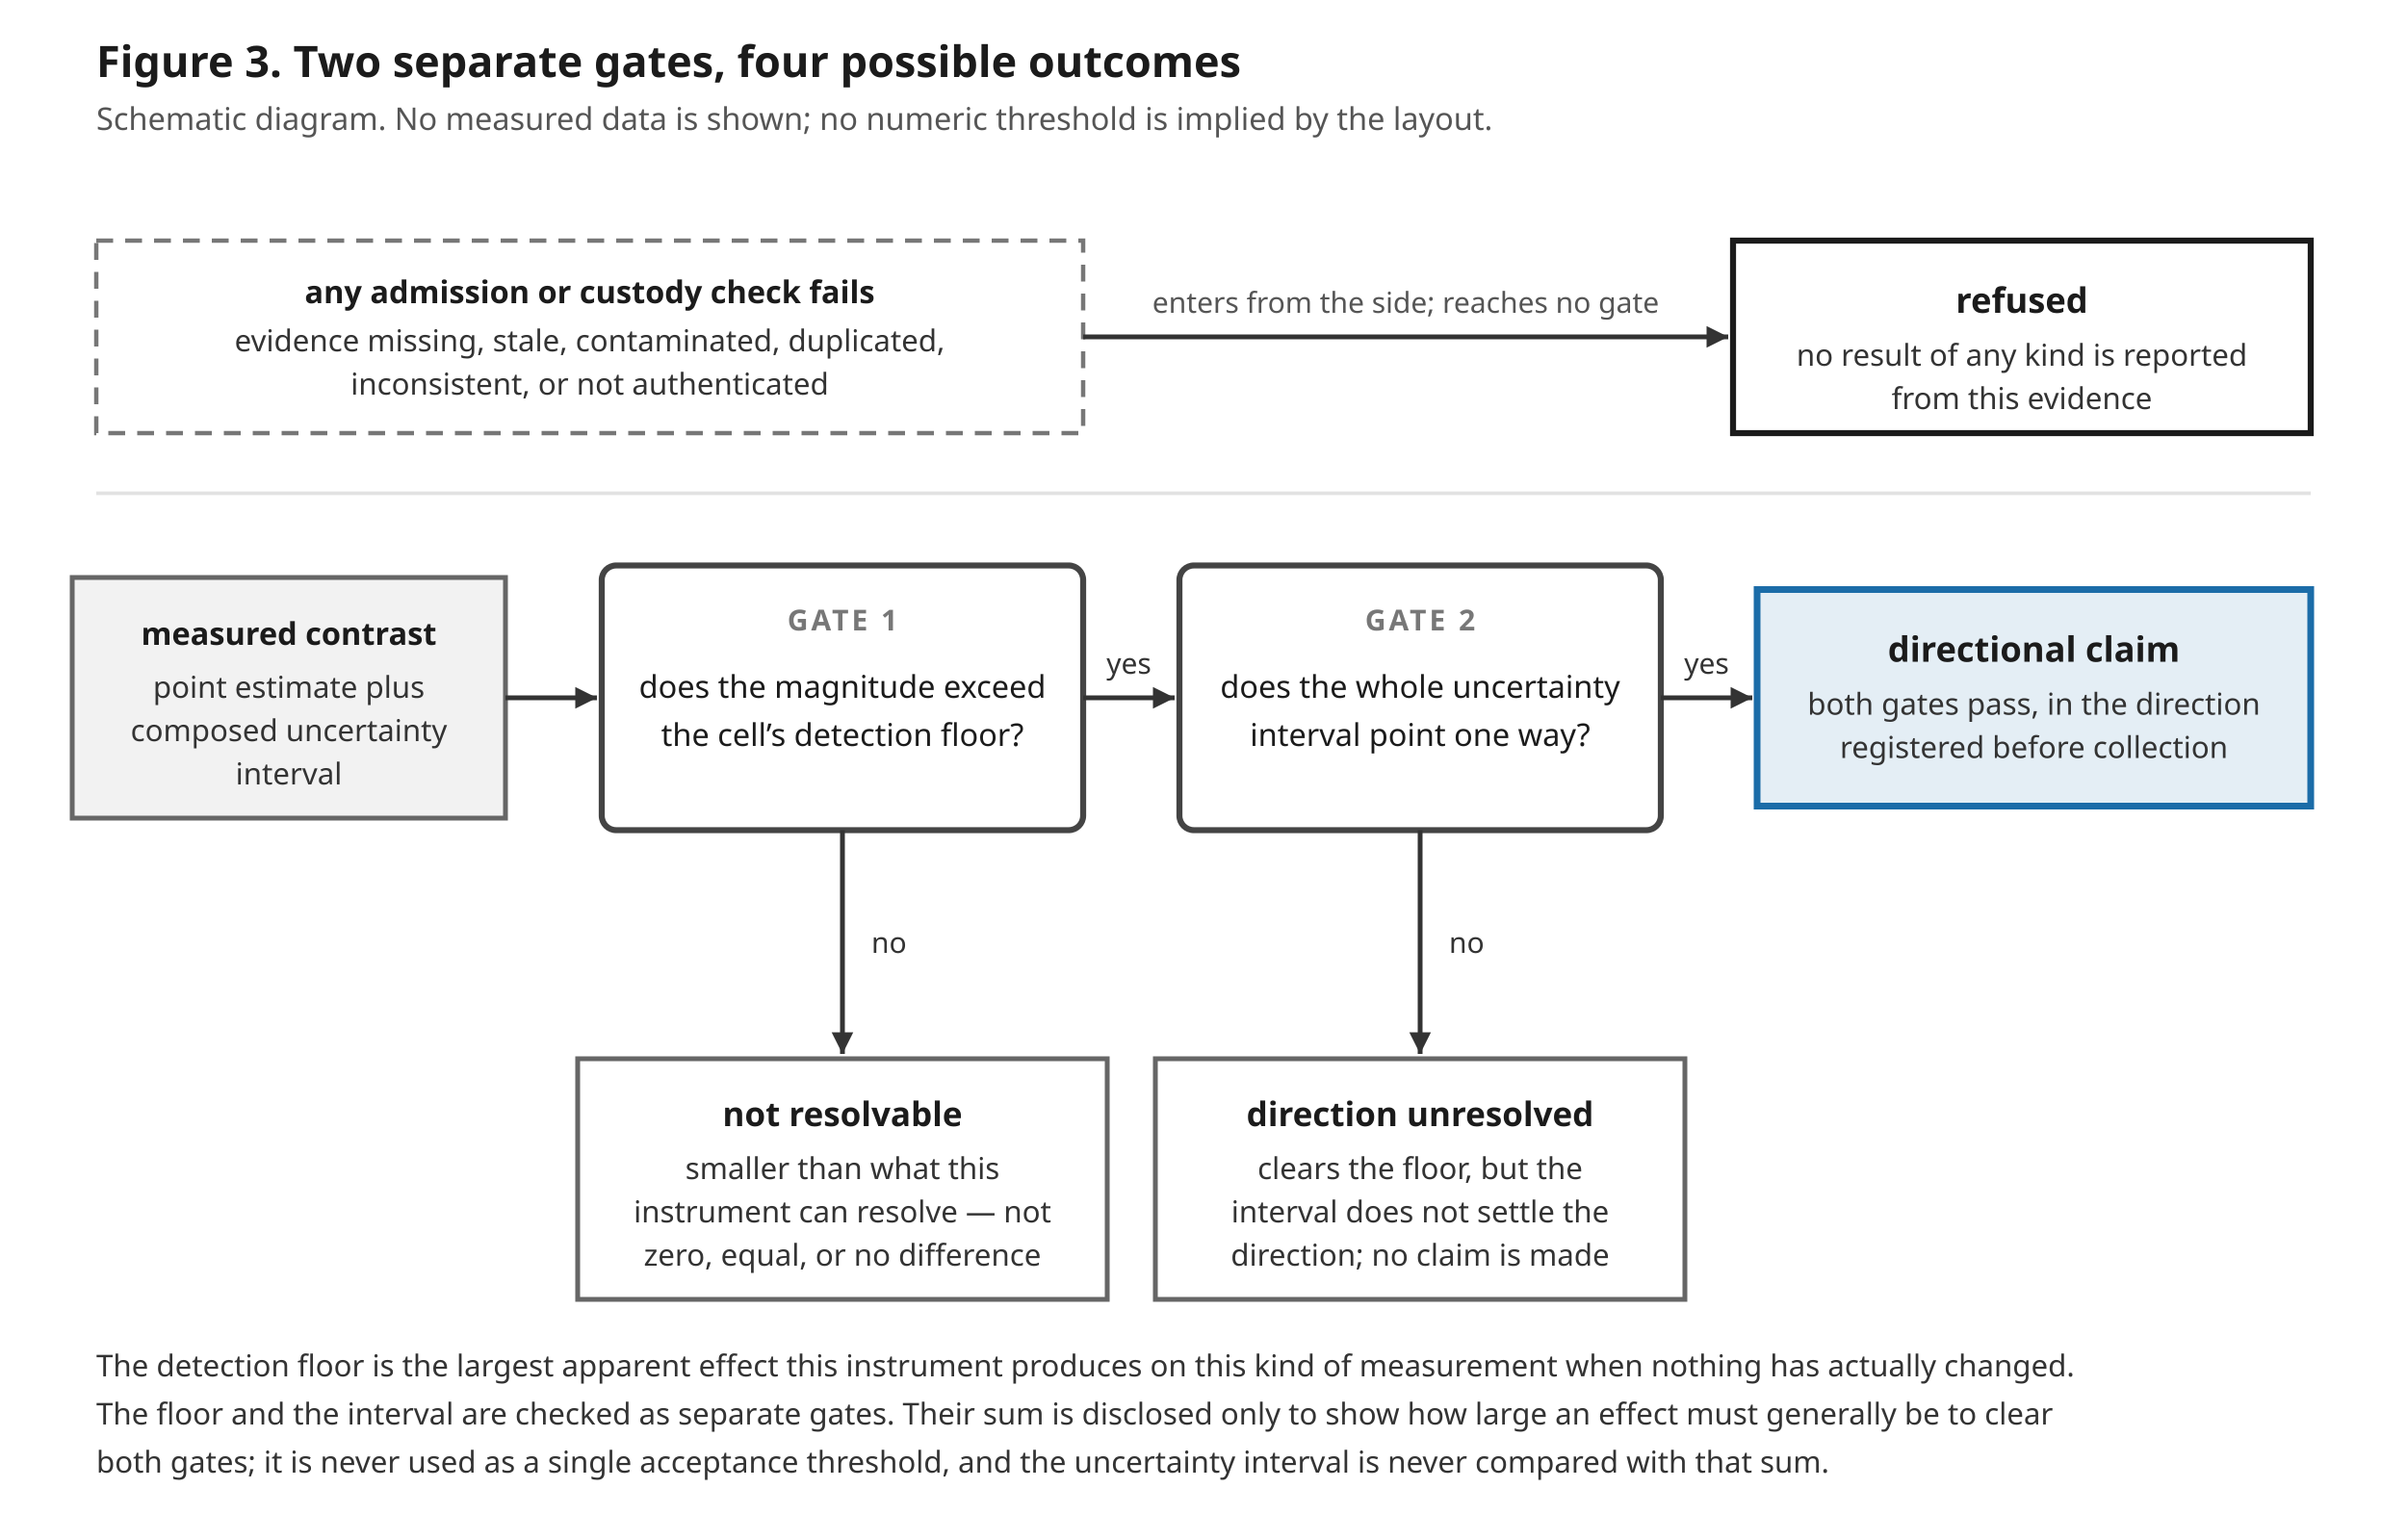
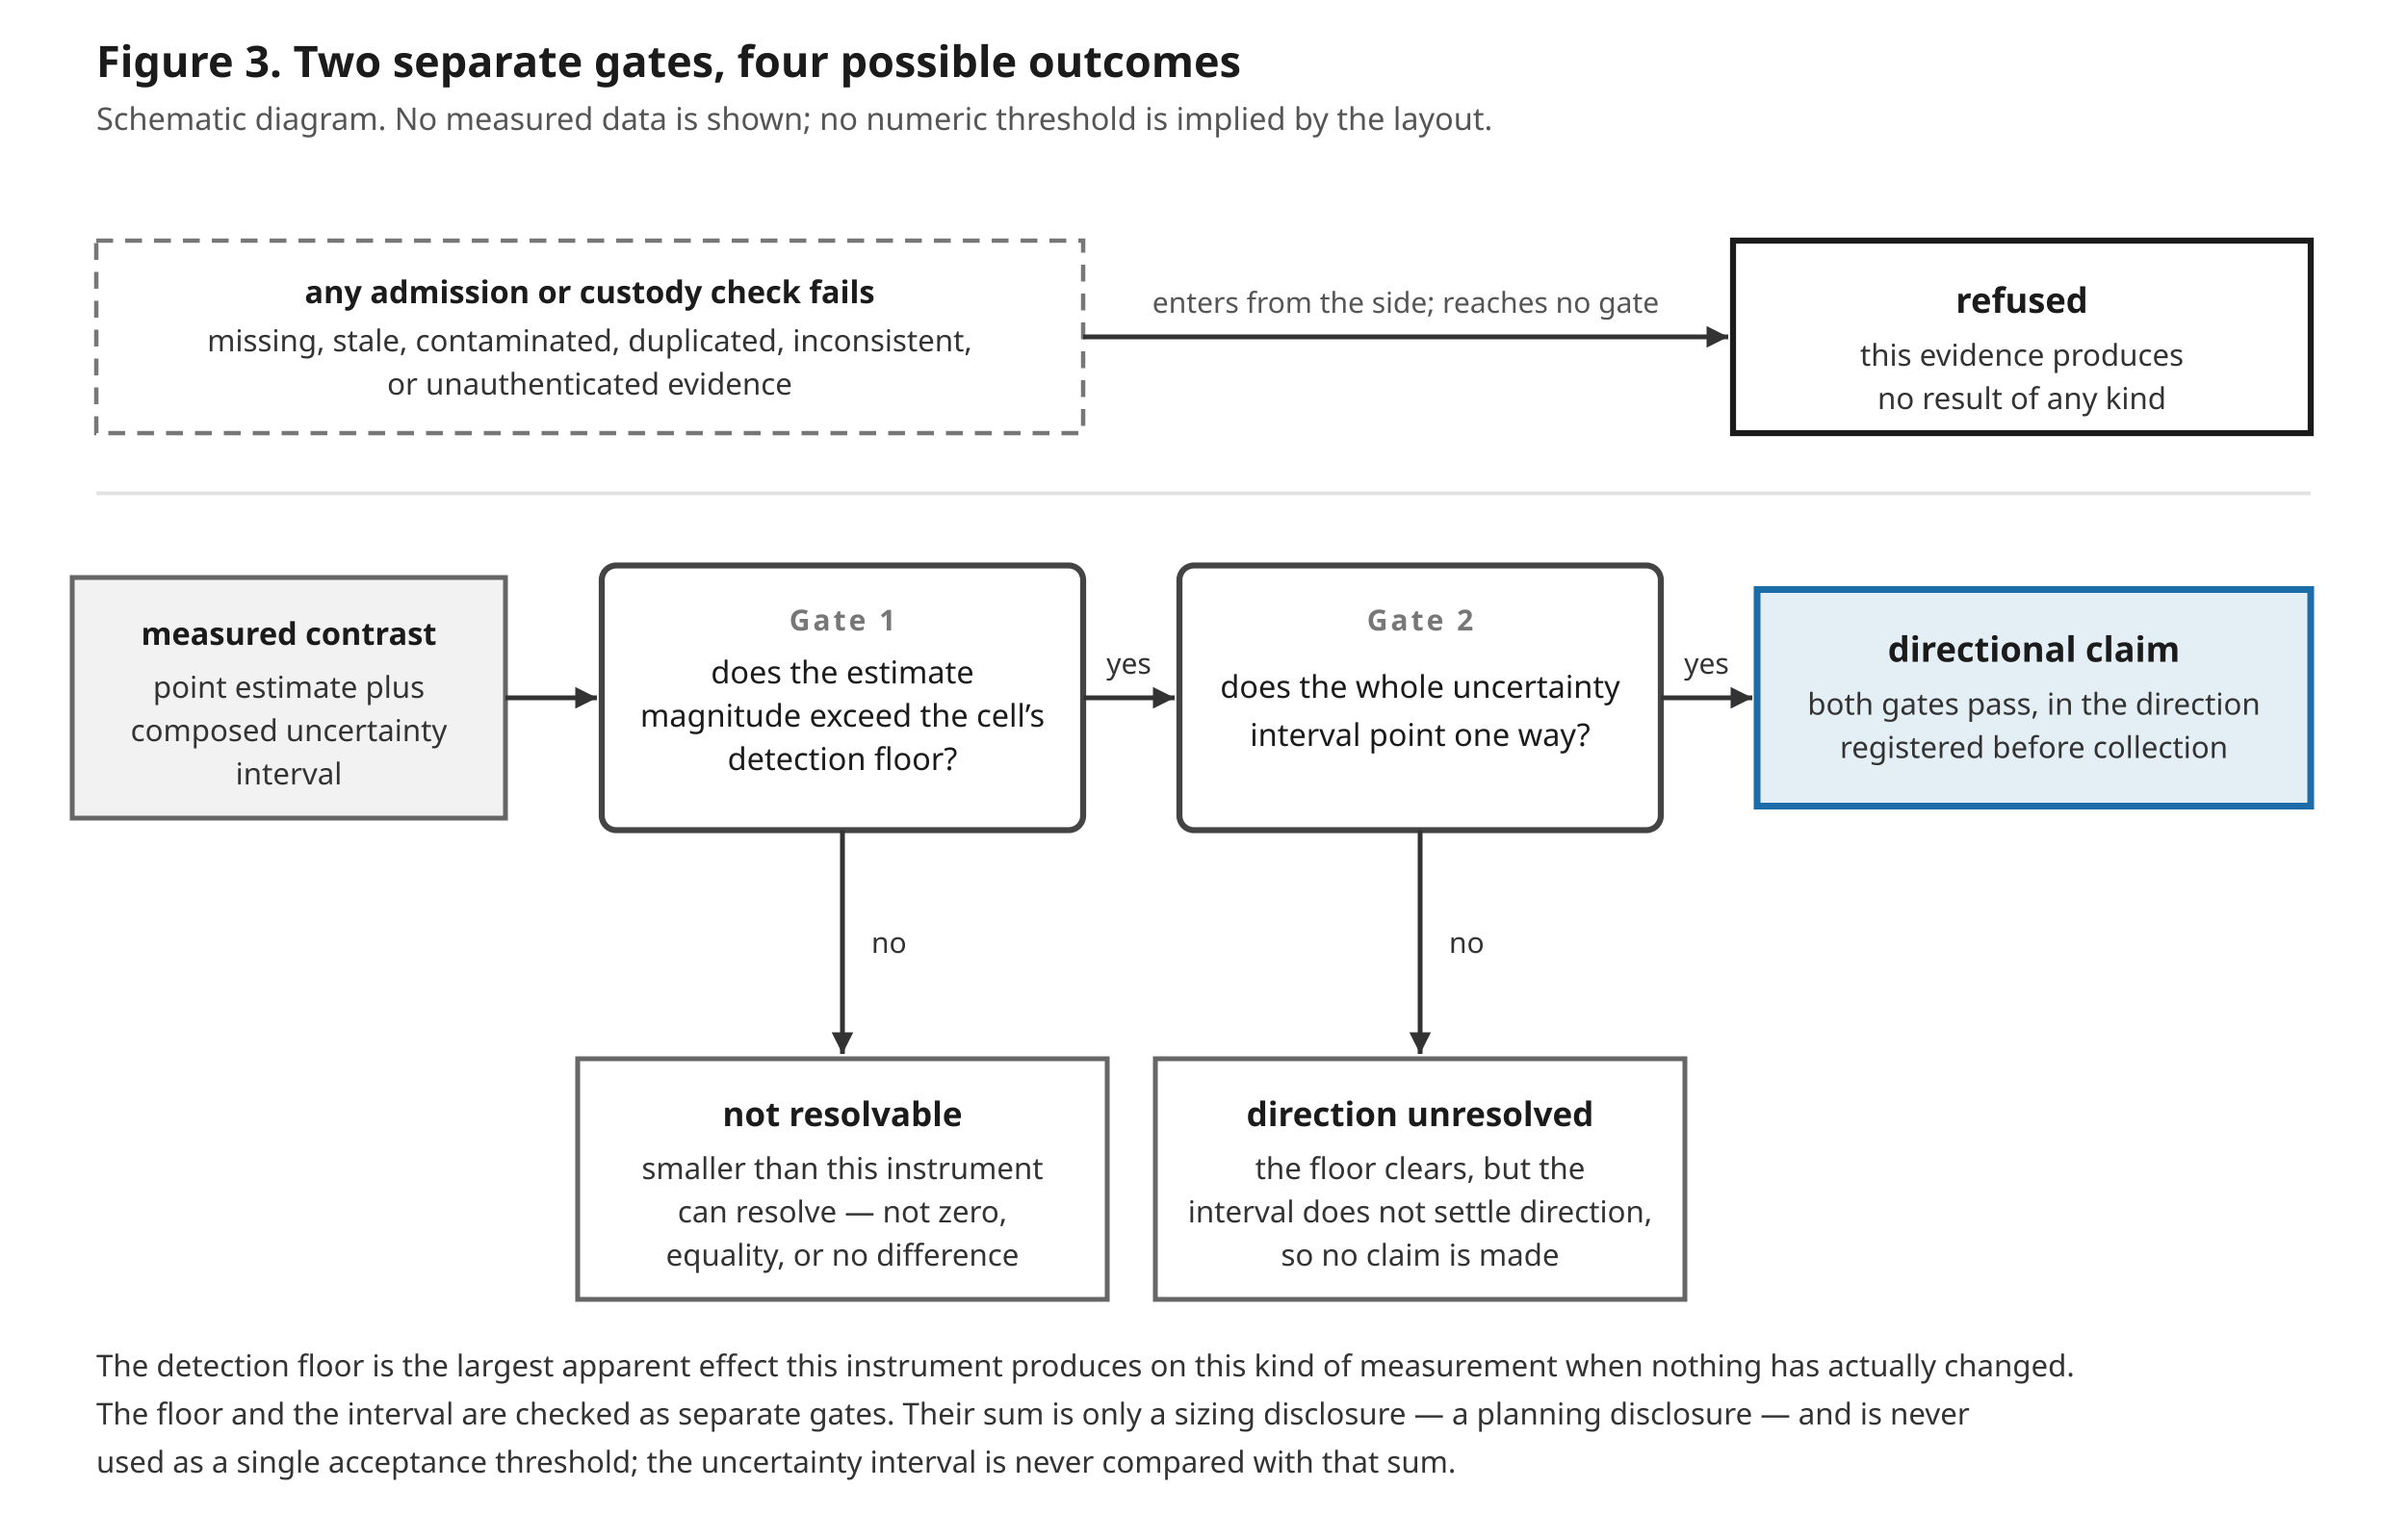
<svg xmlns="http://www.w3.org/2000/svg" width="1000" height="640" viewBox="0 0 1000 640" role="img" aria-labelledby="fig3title fig3desc">
  <defs>
    <marker id="f3aEnd" markerWidth="10" markerHeight="10" refX="9" refY="4.5" orient="auto" markerUnits="userSpaceOnUse">
      <path d="M0,0 L9,4.5 L0,9 z" fill="#333333" />
    </marker>
  </defs>
  <rect x="0" y="0" width="1000" height="640" fill="#ffffff" />
  <text x="40" y="32" font-family="sans-serif" font-size="18" font-weight="bold" fill="#1b1b1b">Figure 3. Two separate gates, four possible outcomes</text>
  <text x="40" y="54" font-family="sans-serif" font-size="13" fill="#555555">Schematic diagram. No measured data is shown; no numeric threshold is implied by the layout.</text>
  <rect x="40" y="100" width="410" height="80" fill="#ffffff" stroke="#777777" stroke-width="1.8" stroke-dasharray="7 5" />
  <text x="245" y="126" font-family="sans-serif" font-size="13" font-weight="bold" fill="#1b1b1b" text-anchor="middle">any admission or custody check fails</text>
-   <text x="245" y="146" font-family="sans-serif" font-size="12.5" fill="#333333" text-anchor="middle">evidence missing, stale, contaminated, duplicated,</text>
-   <text x="245" y="164" font-family="sans-serif" font-size="12.5" fill="#333333" text-anchor="middle">inconsistent, or not authenticated</text>
+   <text x="245" y="146" font-family="sans-serif" font-size="12.5" fill="#333333" text-anchor="middle">missing, stale, contaminated, duplicated, inconsistent,</text>
+   <text x="245" y="164" font-family="sans-serif" font-size="12.5" fill="#333333" text-anchor="middle">or unauthenticated evidence</text>
  <line x1="450" y1="140" x2="718" y2="140" stroke="#333333" stroke-width="2" marker-end="url(#f3aEnd)" />
  <text x="584" y="130" font-family="sans-serif" font-size="12" fill="#555555" text-anchor="middle">enters from the side; reaches no gate</text>
  <rect x="720" y="100" width="240" height="80" fill="#ffffff" stroke="#1b1b1b" stroke-width="2.5" />
  <text x="840" y="130" font-family="sans-serif" font-size="14.5" font-weight="bold" fill="#1b1b1b" text-anchor="middle">refused</text>
-   <text x="840" y="152" font-family="sans-serif" font-size="12.5" fill="#333333" text-anchor="middle">no result of any kind is reported</text>
-   <text x="840" y="170" font-family="sans-serif" font-size="12.5" fill="#333333" text-anchor="middle">from this evidence</text>
+   <text x="840" y="152" font-family="sans-serif" font-size="12.5" fill="#333333" text-anchor="middle">this evidence produces</text>
+   <text x="840" y="170" font-family="sans-serif" font-size="12.5" fill="#333333" text-anchor="middle">no result of any kind</text>
  <line x1="40" y1="205" x2="960" y2="205" stroke="#e2e2e2" stroke-width="1.5" />
  <rect x="30" y="240" width="180" height="100" fill="#f2f2f2" stroke="#666666" stroke-width="2" />
  <text x="120" y="268" font-family="sans-serif" font-size="13" font-weight="bold" fill="#1b1b1b" text-anchor="middle">measured contrast</text>
  <text x="120" y="290" font-family="sans-serif" font-size="12.5" fill="#333333" text-anchor="middle">point estimate plus</text>
  <text x="120" y="308" font-family="sans-serif" font-size="12.5" fill="#333333" text-anchor="middle">composed uncertainty</text>
  <text x="120" y="326" font-family="sans-serif" font-size="12.5" fill="#333333" text-anchor="middle">interval</text>
  <line x1="210" y1="290" x2="248" y2="290" stroke="#333333" stroke-width="2" marker-end="url(#f3aEnd)" />
  <rect x="250" y="235" width="200" height="110" rx="6" fill="#ffffff" stroke="#444444" stroke-width="2.5" />
-   <text x="350" y="262" font-family="sans-serif" font-size="12" font-weight="bold" fill="#777777" text-anchor="middle" letter-spacing="1.2">GATE 1</text>
-   <text x="350" y="290" font-family="sans-serif" font-size="13" fill="#1b1b1b" text-anchor="middle">does the magnitude exceed</text>
-   <text x="350" y="310" font-family="sans-serif" font-size="13" fill="#1b1b1b" text-anchor="middle">the cell’s detection floor?</text>
+   <text x="350" y="262" font-family="sans-serif" font-size="12" font-weight="bold" fill="#777777" text-anchor="middle" letter-spacing="1.2">Gate 1</text>
+   <text x="350" y="284" font-family="sans-serif" font-size="13" fill="#1b1b1b" text-anchor="middle">does the estimate</text>
+   <text x="350" y="302" font-family="sans-serif" font-size="13" fill="#1b1b1b" text-anchor="middle">magnitude exceed the cell’s</text>
+   <text x="350" y="320" font-family="sans-serif" font-size="13" fill="#1b1b1b" text-anchor="middle">detection floor?</text>
  <line x1="450" y1="290" x2="488" y2="290" stroke="#333333" stroke-width="2" marker-end="url(#f3aEnd)" />
  <text x="469" y="280" font-family="sans-serif" font-size="12" fill="#333333" text-anchor="middle">yes</text>
  <rect x="490" y="235" width="200" height="110" rx="6" fill="#ffffff" stroke="#444444" stroke-width="2.5" />
-   <text x="590" y="262" font-family="sans-serif" font-size="12" font-weight="bold" fill="#777777" text-anchor="middle" letter-spacing="1.2">GATE 2</text>
+   <text x="590" y="262" font-family="sans-serif" font-size="12" font-weight="bold" fill="#777777" text-anchor="middle" letter-spacing="1.2">Gate 2</text>
  <text x="590" y="290" font-family="sans-serif" font-size="13" fill="#1b1b1b" text-anchor="middle">does the whole uncertainty</text>
  <text x="590" y="310" font-family="sans-serif" font-size="13" fill="#1b1b1b" text-anchor="middle">interval point one way?</text>
  <line x1="690" y1="290" x2="728" y2="290" stroke="#333333" stroke-width="2" marker-end="url(#f3aEnd)" />
  <text x="709" y="280" font-family="sans-serif" font-size="12" fill="#333333" text-anchor="middle">yes</text>
  <rect x="730" y="245" width="230" height="90" fill="#1b6ca8" fill-opacity="0.12" stroke="#1b6ca8" stroke-width="2.8" />
  <text x="845" y="275" font-family="sans-serif" font-size="14.5" font-weight="bold" fill="#1b1b1b" text-anchor="middle">directional claim</text>
  <text x="845" y="297" font-family="sans-serif" font-size="12.5" fill="#333333" text-anchor="middle">both gates pass, in the direction</text>
  <text x="845" y="315" font-family="sans-serif" font-size="12.5" fill="#333333" text-anchor="middle">registered before collection</text>
  <line x1="350" y1="345" x2="350" y2="438" stroke="#333333" stroke-width="2" marker-end="url(#f3aEnd)" />
  <text x="362" y="396" font-family="sans-serif" font-size="12" fill="#333333">no</text>
  <rect x="240" y="440" width="220" height="100" fill="#ffffff" stroke="#666666" stroke-width="2" />
  <text x="350" y="468" font-family="sans-serif" font-size="14" font-weight="bold" fill="#1b1b1b" text-anchor="middle">not resolvable</text>
-   <text x="350" y="490" font-family="sans-serif" font-size="12.5" fill="#333333" text-anchor="middle">smaller than what this</text>
-   <text x="350" y="508" font-family="sans-serif" font-size="12.5" fill="#333333" text-anchor="middle">instrument can resolve — not</text>
-   <text x="350" y="526" font-family="sans-serif" font-size="12.5" fill="#333333" text-anchor="middle">zero, equal, or no difference</text>
+   <text x="350" y="490" font-family="sans-serif" font-size="12.5" fill="#333333" text-anchor="middle">smaller than this instrument</text>
+   <text x="350" y="508" font-family="sans-serif" font-size="12.5" fill="#333333" text-anchor="middle">can resolve — not zero,</text>
+   <text x="350" y="526" font-family="sans-serif" font-size="12.5" fill="#333333" text-anchor="middle">equality, or no difference</text>
  <line x1="590" y1="345" x2="590" y2="438" stroke="#333333" stroke-width="2" marker-end="url(#f3aEnd)" />
  <text x="602" y="396" font-family="sans-serif" font-size="12" fill="#333333">no</text>
  <rect x="480" y="440" width="220" height="100" fill="#ffffff" stroke="#666666" stroke-width="2" />
  <text x="590" y="468" font-family="sans-serif" font-size="14" font-weight="bold" fill="#1b1b1b" text-anchor="middle">direction unresolved</text>
-   <text x="590" y="490" font-family="sans-serif" font-size="12.5" fill="#333333" text-anchor="middle">clears the floor, but the</text>
-   <text x="590" y="508" font-family="sans-serif" font-size="12.5" fill="#333333" text-anchor="middle">interval does not settle the</text>
-   <text x="590" y="526" font-family="sans-serif" font-size="12.5" fill="#333333" text-anchor="middle">direction; no claim is made</text>
+   <text x="590" y="490" font-family="sans-serif" font-size="12.5" fill="#333333" text-anchor="middle">the floor clears, but the</text>
+   <text x="590" y="508" font-family="sans-serif" font-size="12.5" fill="#333333" text-anchor="middle">interval does not settle direction,</text>
+   <text x="590" y="526" font-family="sans-serif" font-size="12.5" fill="#333333" text-anchor="middle">so no claim is made</text>
  <g font-family="sans-serif" font-size="12.5" fill="#333333">
    <text x="40" y="572">The detection floor is the largest apparent effect this instrument produces on this kind of measurement when nothing has actually changed.</text>
-     <text x="40" y="592">The floor and the interval are checked as separate gates. Their sum is disclosed only to show how large an effect must generally be to clear</text>
-     <text x="40" y="612">both gates; it is never used as a single acceptance threshold, and the uncertainty interval is never compared with that sum.</text>
+     <text x="40" y="592">The floor and the interval are checked as separate gates. Their sum is only a sizing disclosure — a planning disclosure — and is never</text>
+     <text x="40" y="612">used as a single acceptance threshold; the uncertainty interval is never compared with that sum.</text>
  </g>
</svg>
